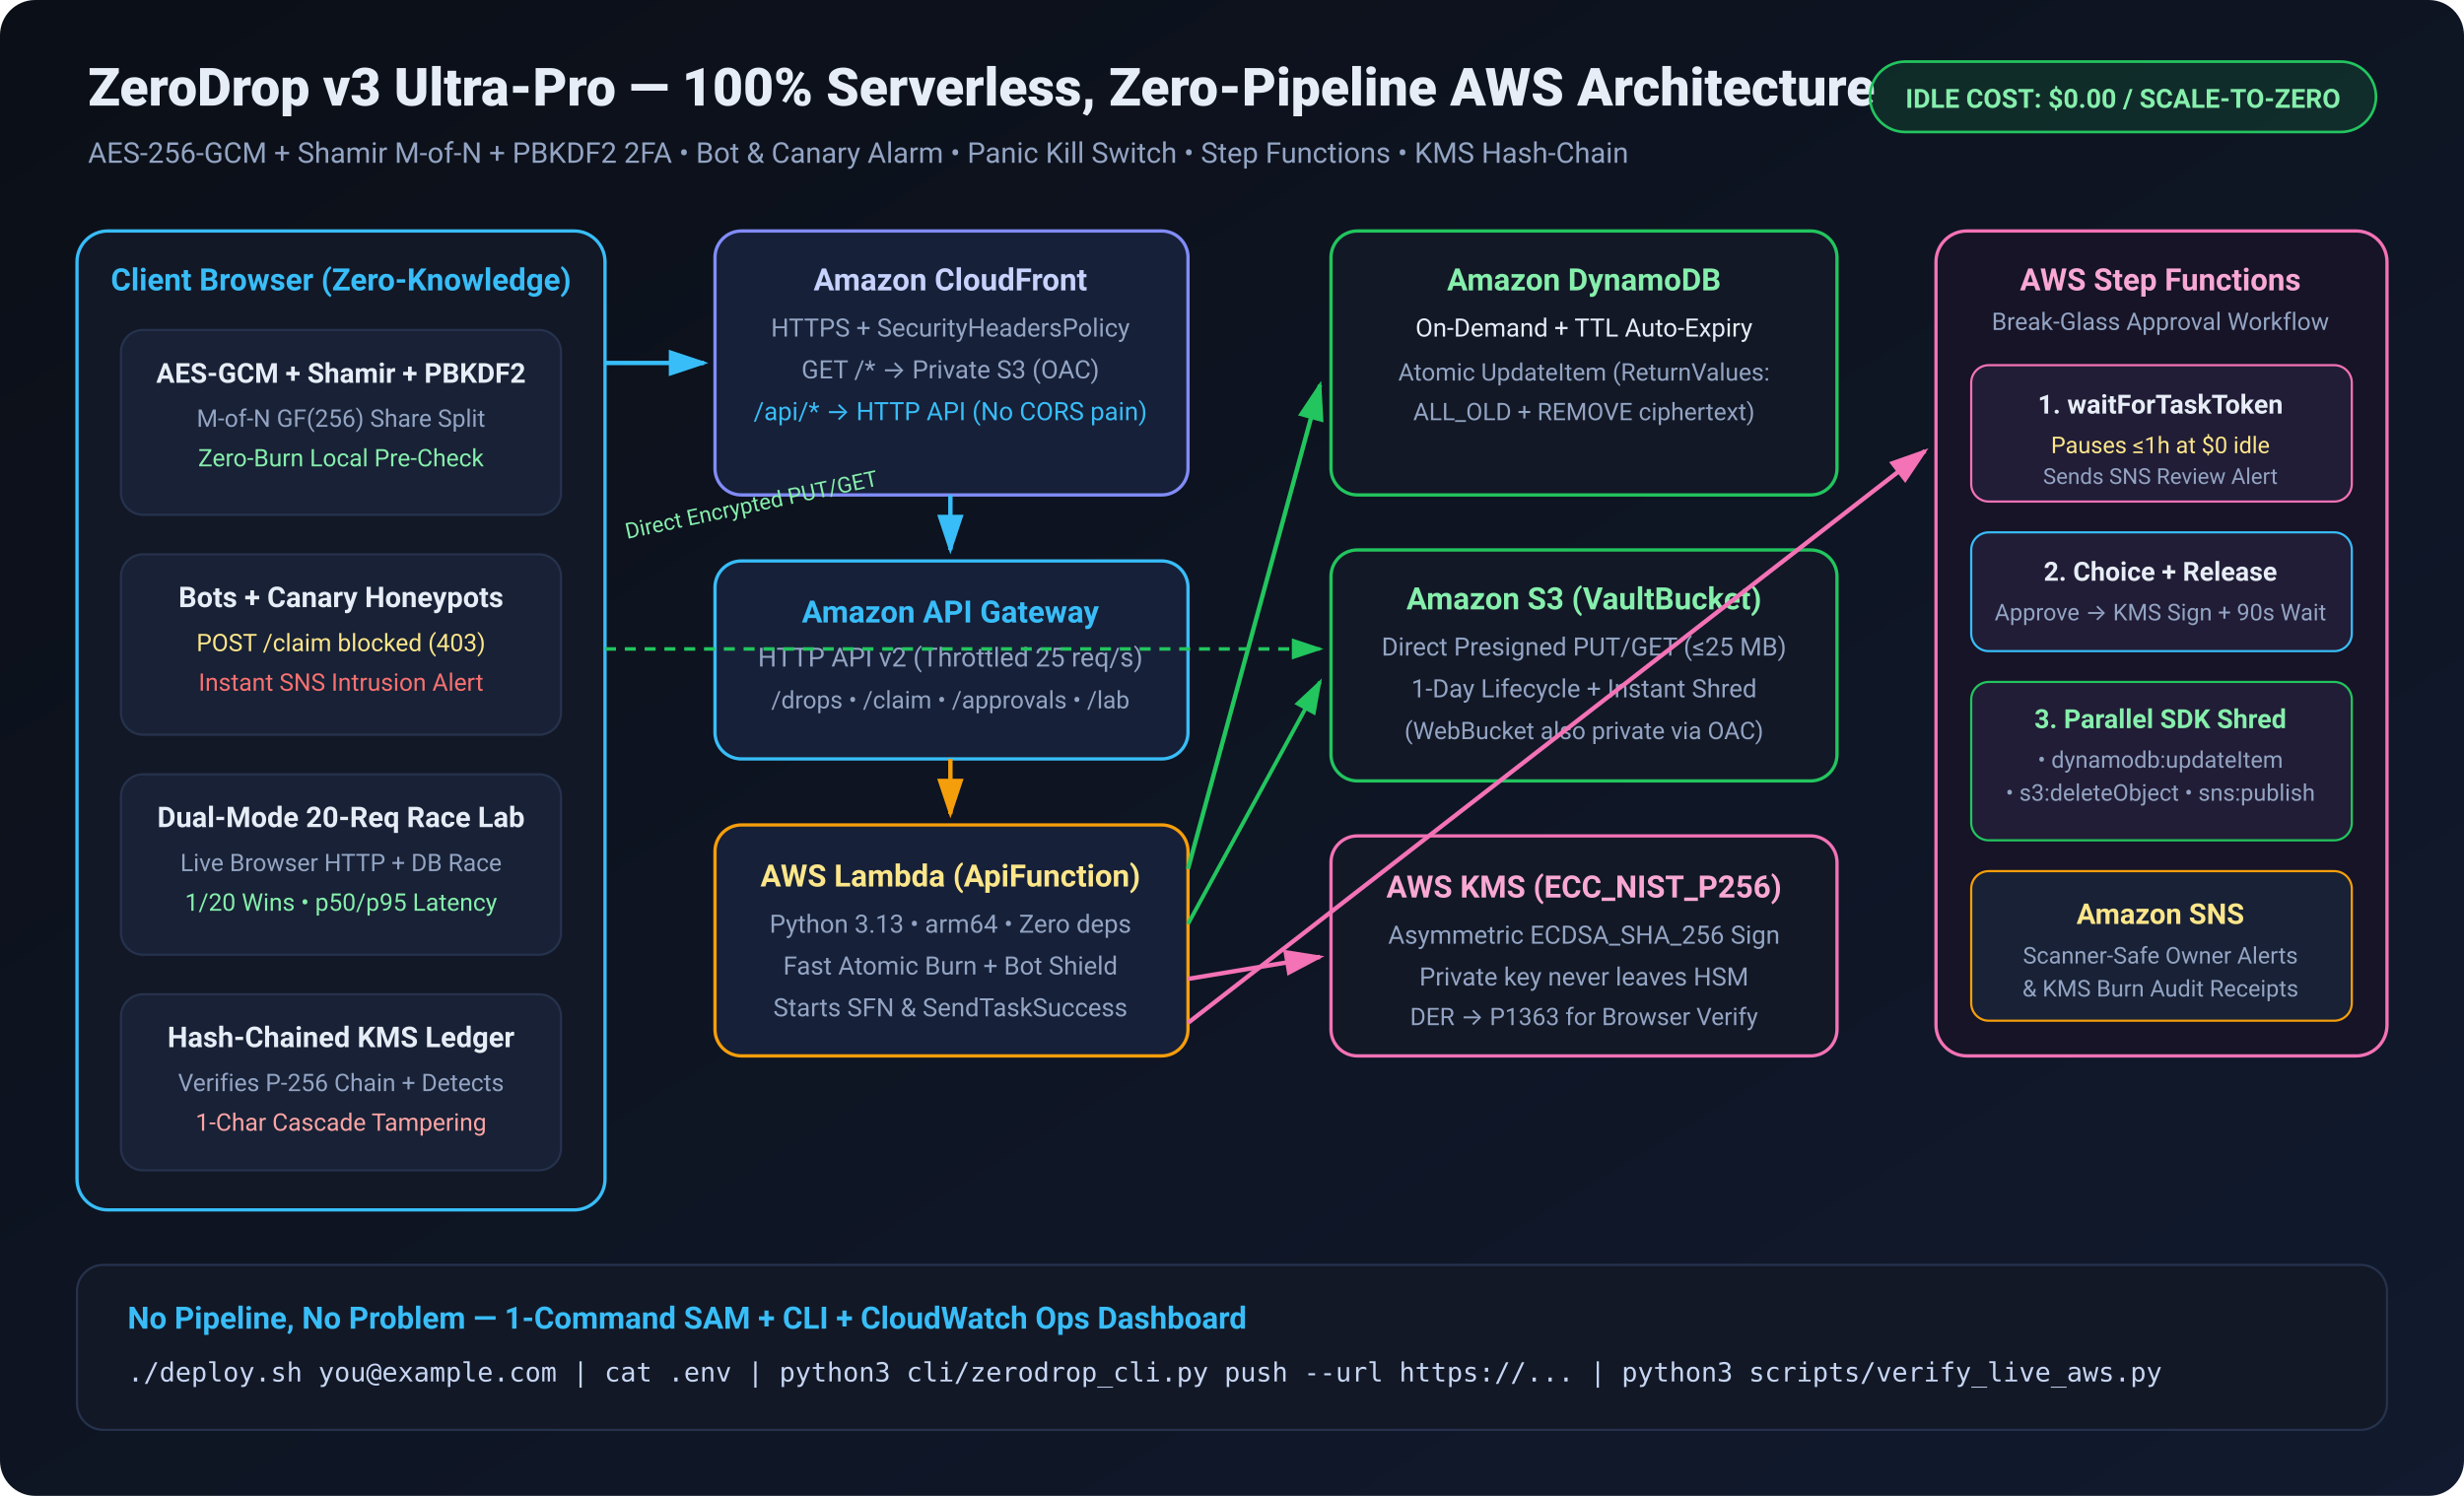
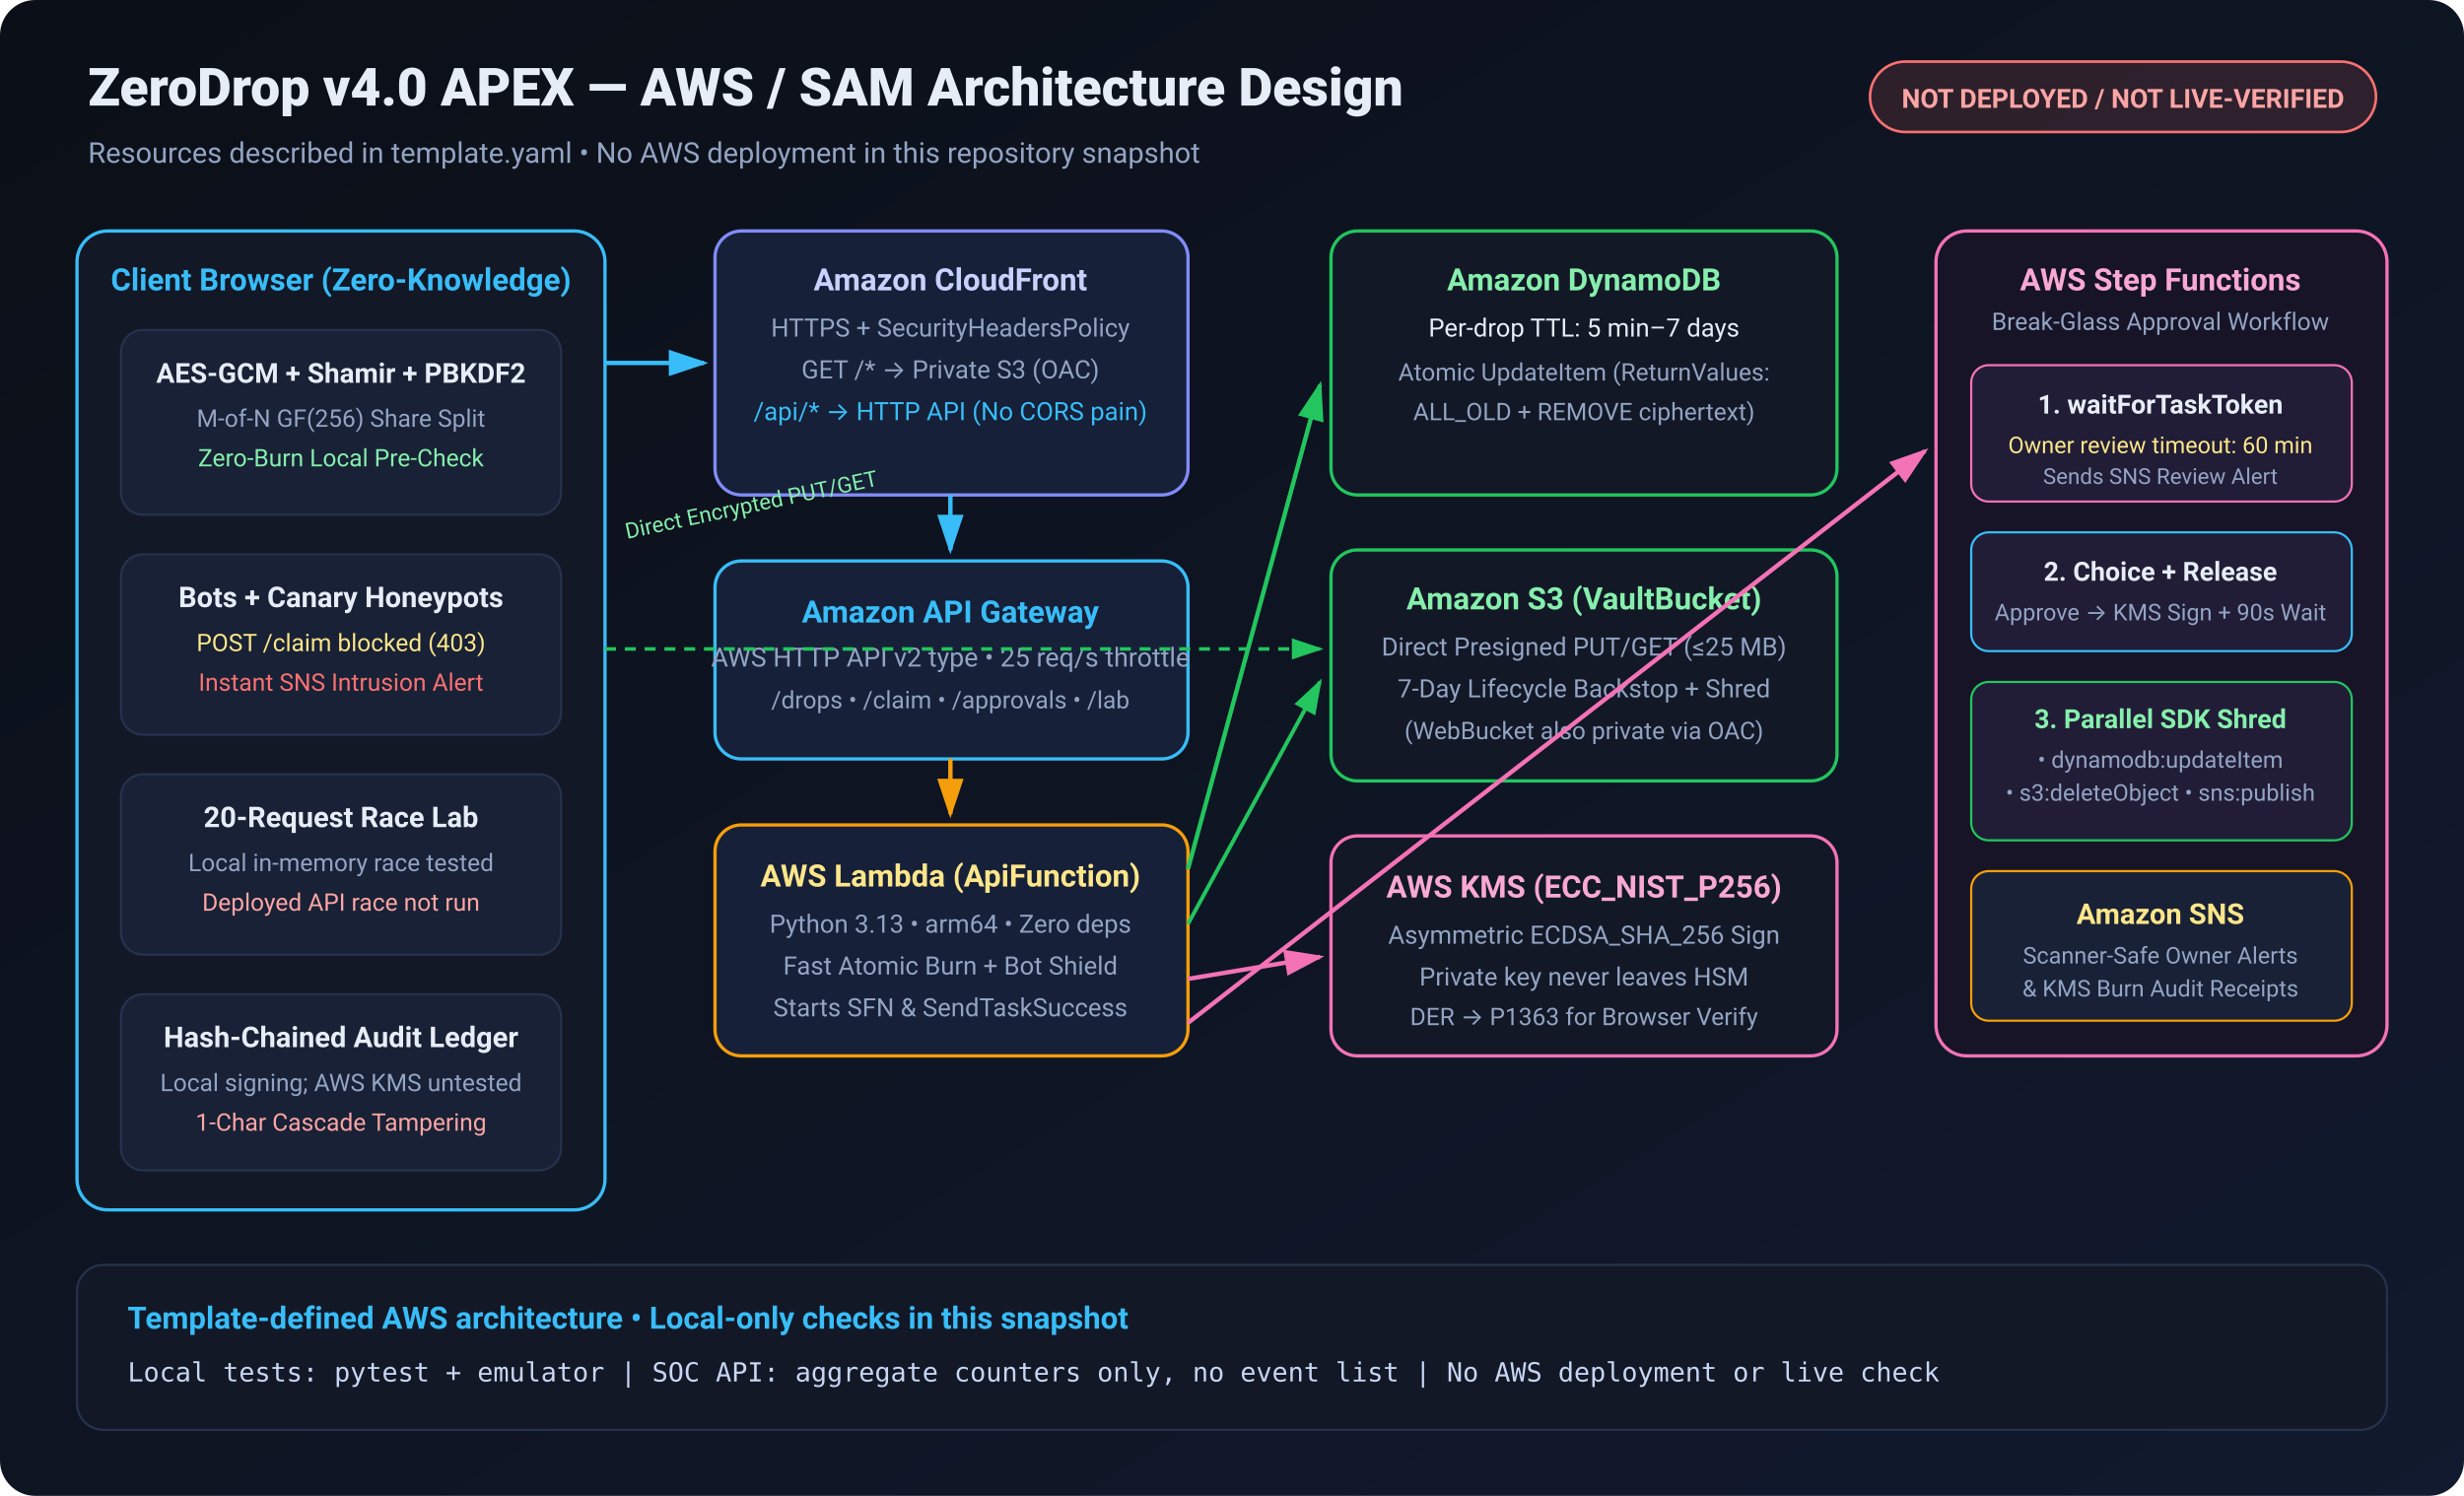
<svg xmlns="http://www.w3.org/2000/svg" viewBox="0 0 1120 680" width="1120" height="680" font-family="-apple-system, BlinkMacSystemFont, 'Segoe UI', Roboto, Inter, sans-serif">
  <defs>
    <linearGradient id="bgGrad" x1="0" y1="0" x2="1" y2="1">
      <stop offset="0%" stop-color="#0b0f17" />
      <stop offset="100%" stop-color="#111a2e" />
    </linearGradient>
    <linearGradient id="accentGrad" x1="0" y1="0" x2="1" y2="0">
      <stop offset="0%" stop-color="#38bdf8" />
      <stop offset="100%" stop-color="#818cf8" />
    </linearGradient>
    <marker id="arrowBlue" markerWidth="10" markerHeight="10" refX="8" refY="3" orient="auto">
      <path d="M0,0 L0,6 L9,3 z" fill="#38bdf8" />
    </marker>
    <marker id="arrowGreen" markerWidth="10" markerHeight="10" refX="8" refY="3" orient="auto">
      <path d="M0,0 L0,6 L9,3 z" fill="#22c55e" />
    </marker>
    <marker id="arrowAmber" markerWidth="10" markerHeight="10" refX="8" refY="3" orient="auto">
      <path d="M0,0 L0,6 L9,3 z" fill="#f59e0b" />
    </marker>
    <marker id="arrowPink" markerWidth="10" markerHeight="10" refX="8" refY="3" orient="auto">
      <path d="M0,0 L0,6 L9,3 z" fill="#f472b6" />
    </marker>
  </defs>
  <rect width="1120" height="680" fill="url(#bgGrad)" rx="16" />
-   <text x="40" y="48" fill="#e6edf7" font-size="24" font-weight="800">ZeroDrop v3 Ultra-Pro — 100% Serverless, Zero-Pipeline AWS Architecture</text>
-   <text x="40" y="74" fill="#93a4c3" font-size="13">AES-256-GCM + Shamir M-of-N + PBKDF2 2FA • Bot &amp; Canary Alarm • Panic Kill Switch • Step Functions • KMS Hash-Chain</text>
-   <rect x="850" y="28" width="230" height="32" rx="16" fill="rgba(34,197,94,0.14)" stroke="#22c55e" stroke-width="1.2" />
-   <text x="965" y="49" fill="#86efac" font-size="12" font-weight="700" text-anchor="middle">IDLE COST: $0.00 / SCALE-TO-ZERO</text>
+   <text x="40" y="48" fill="#e6edf7" font-size="24" font-weight="800">ZeroDrop v4.0 APEX — AWS / SAM Architecture Design</text>
+   <text x="40" y="74" fill="#93a4c3" font-size="13">Resources described in template.yaml • No AWS deployment in this repository snapshot</text>
+   <rect x="850" y="28" width="230" height="32" rx="16" fill="rgba(248,113,113,0.14)" stroke="#f87171" stroke-width="1.2" />
+   <text x="965" y="49" fill="#fca5a5" font-size="12" font-weight="700" text-anchor="middle">NOT DEPLOYED / NOT LIVE-VERIFIED</text>
  <rect x="35" y="105" width="240" height="445" rx="14" fill="#121826" stroke="#38bdf8" stroke-width="1.5" />
  <text x="155" y="132" fill="#38bdf8" font-size="14" font-weight="700" text-anchor="middle">Client Browser (Zero-Knowledge)</text>
  <rect x="55" y="150" width="200" height="84" rx="10" fill="#182135" stroke="#26324d" />
  <text x="155" y="174" fill="#e6edf7" font-size="12.5" font-weight="700" text-anchor="middle">AES-GCM + Shamir + PBKDF2</text>
  <text x="155" y="194" fill="#93a4c3" font-size="11" text-anchor="middle">M-of-N GF(256) Share Split</text>
  <text x="155" y="212" fill="#86efac" font-size="11" text-anchor="middle">Zero-Burn Local Pre-Check</text>
  <rect x="55" y="252" width="200" height="82" rx="10" fill="#182135" stroke="#26324d" />
  <text x="155" y="276" fill="#e6edf7" font-size="13" font-weight="700" text-anchor="middle">Bots + Canary Honeypots</text>
  <text x="155" y="296" fill="#fde68a" font-size="11" text-anchor="middle">POST /claim blocked (403)</text>
  <text x="155" y="314" fill="#f87171" font-size="11" text-anchor="middle">Instant SNS Intrusion Alert</text>
  <rect x="55" y="352" width="200" height="82" rx="10" fill="#182135" stroke="#26324d" />
-   <text x="155" y="376" fill="#e6edf7" font-size="13" font-weight="700" text-anchor="middle">Dual-Mode 20-Req Race Lab</text>
-   <text x="155" y="396" fill="#93a4c3" font-size="11" text-anchor="middle">Live Browser HTTP + DB Race</text>
-   <text x="155" y="414" fill="#86efac" font-size="11" text-anchor="middle">1/20 Wins • p50/p95 Latency</text>
+   <text x="155" y="376" fill="#e6edf7" font-size="13" font-weight="700" text-anchor="middle">20-Request Race Lab</text>
+   <text x="155" y="396" fill="#93a4c3" font-size="11" text-anchor="middle">Local in-memory race tested</text>
+   <text x="155" y="414" fill="#fca5a5" font-size="11" text-anchor="middle">Deployed API race not run</text>
  <rect x="55" y="452" width="200" height="80" rx="10" fill="#182135" stroke="#26324d" />
-   <text x="155" y="476" fill="#e6edf7" font-size="13" font-weight="700" text-anchor="middle">Hash-Chained KMS Ledger</text>
-   <text x="155" y="496" fill="#93a4c3" font-size="11" text-anchor="middle">Verifies P-256 Chain + Detects</text>
+   <text x="155" y="476" fill="#e6edf7" font-size="13" font-weight="700" text-anchor="middle">Hash-Chained Audit Ledger</text>
+   <text x="155" y="496" fill="#93a4c3" font-size="11" text-anchor="middle">Local signing; AWS KMS untested</text>
  <text x="155" y="514" fill="#fca5a5" font-size="11" text-anchor="middle">1-Char Cascade Tampering</text>
  <rect x="325" y="105" width="215" height="120" rx="12" fill="#162038" stroke="#818cf8" stroke-width="1.5" />
  <text x="432" y="132" fill="#c7d2fe" font-size="14" font-weight="700" text-anchor="middle">Amazon CloudFront</text>
  <text x="432" y="153" fill="#93a4c3" font-size="11.5" text-anchor="middle">HTTPS + SecurityHeadersPolicy</text>
  <text x="432" y="172" fill="#93a4c3" font-size="11.5" text-anchor="middle">GET /* → Private S3 (OAC)</text>
  <text x="432" y="191" fill="#38bdf8" font-size="11.5" text-anchor="middle">/api/* → HTTP API (No CORS pain)</text>
  <rect x="325" y="255" width="215" height="90" rx="12" fill="#162038" stroke="#38bdf8" stroke-width="1.5" />
  <text x="432" y="283" fill="#38bdf8" font-size="14" font-weight="700" text-anchor="middle">Amazon API Gateway</text>
-   <text x="432" y="303" fill="#93a4c3" font-size="12" text-anchor="middle">HTTP API v2 (Throttled 25 req/s)</text>
+   <text x="432" y="303" fill="#93a4c3" font-size="12" text-anchor="middle">AWS HTTP API v2 type • 25 req/s throttle</text>
  <text x="432" y="322" fill="#93a4c3" font-size="11" text-anchor="middle">/drops • /claim • /approvals • /lab</text>
  <rect x="325" y="375" width="215" height="105" rx="12" fill="#162038" stroke="#f59e0b" stroke-width="1.5" />
  <text x="432" y="403" fill="#fde68a" font-size="14" font-weight="700" text-anchor="middle">AWS Lambda (ApiFunction)</text>
  <text x="432" y="424" fill="#93a4c3" font-size="11.5" text-anchor="middle">Python 3.13 • arm64 • Zero deps</text>
  <text x="432" y="443" fill="#93a4c3" font-size="11.5" text-anchor="middle">Fast Atomic Burn + Bot Shield</text>
  <text x="432" y="462" fill="#93a4c3" font-size="11.5" text-anchor="middle">Starts SFN &amp; SendTaskSuccess</text>
  <rect x="605" y="105" width="230" height="120" rx="12" fill="#121826" stroke="#22c55e" stroke-width="1.5" />
  <text x="720" y="132" fill="#86efac" font-size="14" font-weight="700" text-anchor="middle">Amazon DynamoDB</text>
-   <text x="720" y="153" fill="#e6edf7" font-size="11.5" text-anchor="middle">On-Demand + TTL Auto-Expiry</text>
+   <text x="720" y="153" fill="#e6edf7" font-size="11.5" text-anchor="middle">Per-drop TTL: 5 min–7 days</text>
  <text x="720" y="173" fill="#93a4c3" font-size="11" text-anchor="middle">Atomic UpdateItem (ReturnValues:</text>
  <text x="720" y="191" fill="#93a4c3" font-size="11" text-anchor="middle">ALL_OLD + REMOVE ciphertext)</text>
  <rect x="605" y="250" width="230" height="105" rx="12" fill="#121826" stroke="#22c55e" stroke-width="1.5" />
  <text x="720" y="277" fill="#86efac" font-size="14" font-weight="700" text-anchor="middle">Amazon S3 (VaultBucket)</text>
  <text x="720" y="298" fill="#93a4c3" font-size="11.5" text-anchor="middle">Direct Presigned PUT/GET (≤25 MB)</text>
-   <text x="720" y="317" fill="#93a4c3" font-size="11.5" text-anchor="middle">1-Day Lifecycle + Instant Shred</text>
+   <text x="720" y="317" fill="#93a4c3" font-size="11.5" text-anchor="middle">7-Day Lifecycle Backstop + Shred</text>
  <text x="720" y="336" fill="#93a4c3" font-size="11" text-anchor="middle">(WebBucket also private via OAC)</text>
  <rect x="605" y="380" width="230" height="100" rx="12" fill="#121826" stroke="#f472b6" stroke-width="1.5" />
  <text x="720" y="408" fill="#f9a8d4" font-size="14" font-weight="700" text-anchor="middle">AWS KMS (ECC_NIST_P256)</text>
  <text x="720" y="429" fill="#93a4c3" font-size="11.5" text-anchor="middle">Asymmetric ECDSA_SHA_256 Sign</text>
  <text x="720" y="448" fill="#93a4c3" font-size="11.5" text-anchor="middle">Private key never leaves HSM</text>
  <text x="720" y="466" fill="#93a4c3" font-size="11" text-anchor="middle">DER → P1363 for Browser Verify</text>
  <rect x="880" y="105" width="205" height="375" rx="14" fill="#161426" stroke="#f472b6" stroke-width="1.5" />
  <text x="982" y="132" fill="#f9a8d4" font-size="14" font-weight="700" text-anchor="middle">AWS Step Functions</text>
  <text x="982" y="150" fill="#93a4c3" font-size="11" text-anchor="middle">Break-Glass Approval Workflow</text>
  <rect x="896" y="166" width="173" height="62" rx="8" fill="#211d36" stroke="#f472b6" />
  <text x="982" y="188" fill="#e6edf7" font-size="12" font-weight="700" text-anchor="middle">1. waitForTaskToken</text>
-   <text x="982" y="206" fill="#fde68a" font-size="10.5" text-anchor="middle">Pauses ≤1h at $0 idle</text>
+   <text x="982" y="206" fill="#fde68a" font-size="10.5" text-anchor="middle">Owner review timeout: 60 min</text>
  <text x="982" y="220" fill="#93a4c3" font-size="10" text-anchor="middle">Sends SNS Review Alert</text>
  <rect x="896" y="242" width="173" height="54" rx="8" fill="#211d36" stroke="#38bdf8" />
  <text x="982" y="264" fill="#e6edf7" font-size="12" font-weight="700" text-anchor="middle">2. Choice + Release</text>
  <text x="982" y="282" fill="#93a4c3" font-size="10.5" text-anchor="middle">Approve → KMS Sign + 90s Wait</text>
  <rect x="896" y="310" width="173" height="72" rx="8" fill="#211d36" stroke="#22c55e" />
  <text x="982" y="331" fill="#86efac" font-size="12" font-weight="700" text-anchor="middle">3. Parallel SDK Shred</text>
  <text x="982" y="349" fill="#93a4c3" font-size="10.5" text-anchor="middle">• dynamodb:updateItem</text>
  <text x="982" y="364" fill="#93a4c3" font-size="10.5" text-anchor="middle">• s3:deleteObject • sns:publish</text>
  <rect x="896" y="396" width="173" height="68" rx="8" fill="#182135" stroke="#f59e0b" />
  <text x="982" y="420" fill="#fde68a" font-size="13" font-weight="700" text-anchor="middle">Amazon SNS</text>
  <text x="982" y="438" fill="#93a4c3" font-size="10.5" text-anchor="middle">Scanner-Safe Owner Alerts</text>
  <text x="982" y="453" fill="#93a4c3" font-size="10.5" text-anchor="middle">&amp; KMS Burn Audit Receipts</text>
  <line x1="275" y1="165" x2="320" y2="165" stroke="#38bdf8" stroke-width="2" marker-end="url(#arrowBlue)" />
  <line x1="275" y1="295" x2="600" y2="295" stroke="#22c55e" stroke-width="1.6" stroke-dasharray="5,4" marker-end="url(#arrowGreen)" />
  <text x="285" y="245" fill="#86efac" font-size="10" transform="rotate(-12 285 245)">Direct Encrypted PUT/GET</text>
  <line x1="432" y1="225" x2="432" y2="250" stroke="#38bdf8" stroke-width="2" marker-end="url(#arrowBlue)" />
  <line x1="432" y1="345" x2="432" y2="370" stroke="#f59e0b" stroke-width="2" marker-end="url(#arrowAmber)" />
  <line x1="540" y1="395" x2="600" y2="175" stroke="#22c55e" stroke-width="2" marker-end="url(#arrowGreen)" />
  <line x1="540" y1="420" x2="600" y2="310" stroke="#22c55e" stroke-width="1.8" marker-end="url(#arrowGreen)" />
  <line x1="540" y1="445" x2="600" y2="435" stroke="#f472b6" stroke-width="2" marker-end="url(#arrowPink)" />
  <line x1="540" y1="465" x2="875" y2="205" stroke="#f472b6" stroke-width="2" marker-end="url(#arrowPink)" />
  <rect x="35" y="575" width="1050" height="75" rx="12" fill="#121826" stroke="#26324d" />
-   <text x="58" y="604" fill="#38bdf8" font-size="14" font-weight="700">No Pipeline, No Problem — 1-Command SAM + CLI + CloudWatch Ops Dashboard</text>
-   <text x="58" y="628" fill="#c7d6f3" font-size="12" font-family="ui-monospace, Menlo, monospace">./deploy.sh you@example.com   |   cat .env | python3 cli/zerodrop_cli.py push --url https://...   |   python3 scripts/verify_live_aws.py</text>
+   <text x="58" y="604" fill="#38bdf8" font-size="14" font-weight="700">Template-defined AWS architecture • Local-only checks in this snapshot</text>
+   <text x="58" y="628" fill="#c7d6f3" font-size="12" font-family="ui-monospace, Menlo, monospace">Local tests: pytest + emulator  |  SOC API: aggregate counters only, no event list  |  No AWS deployment or live check</text>
</svg>
